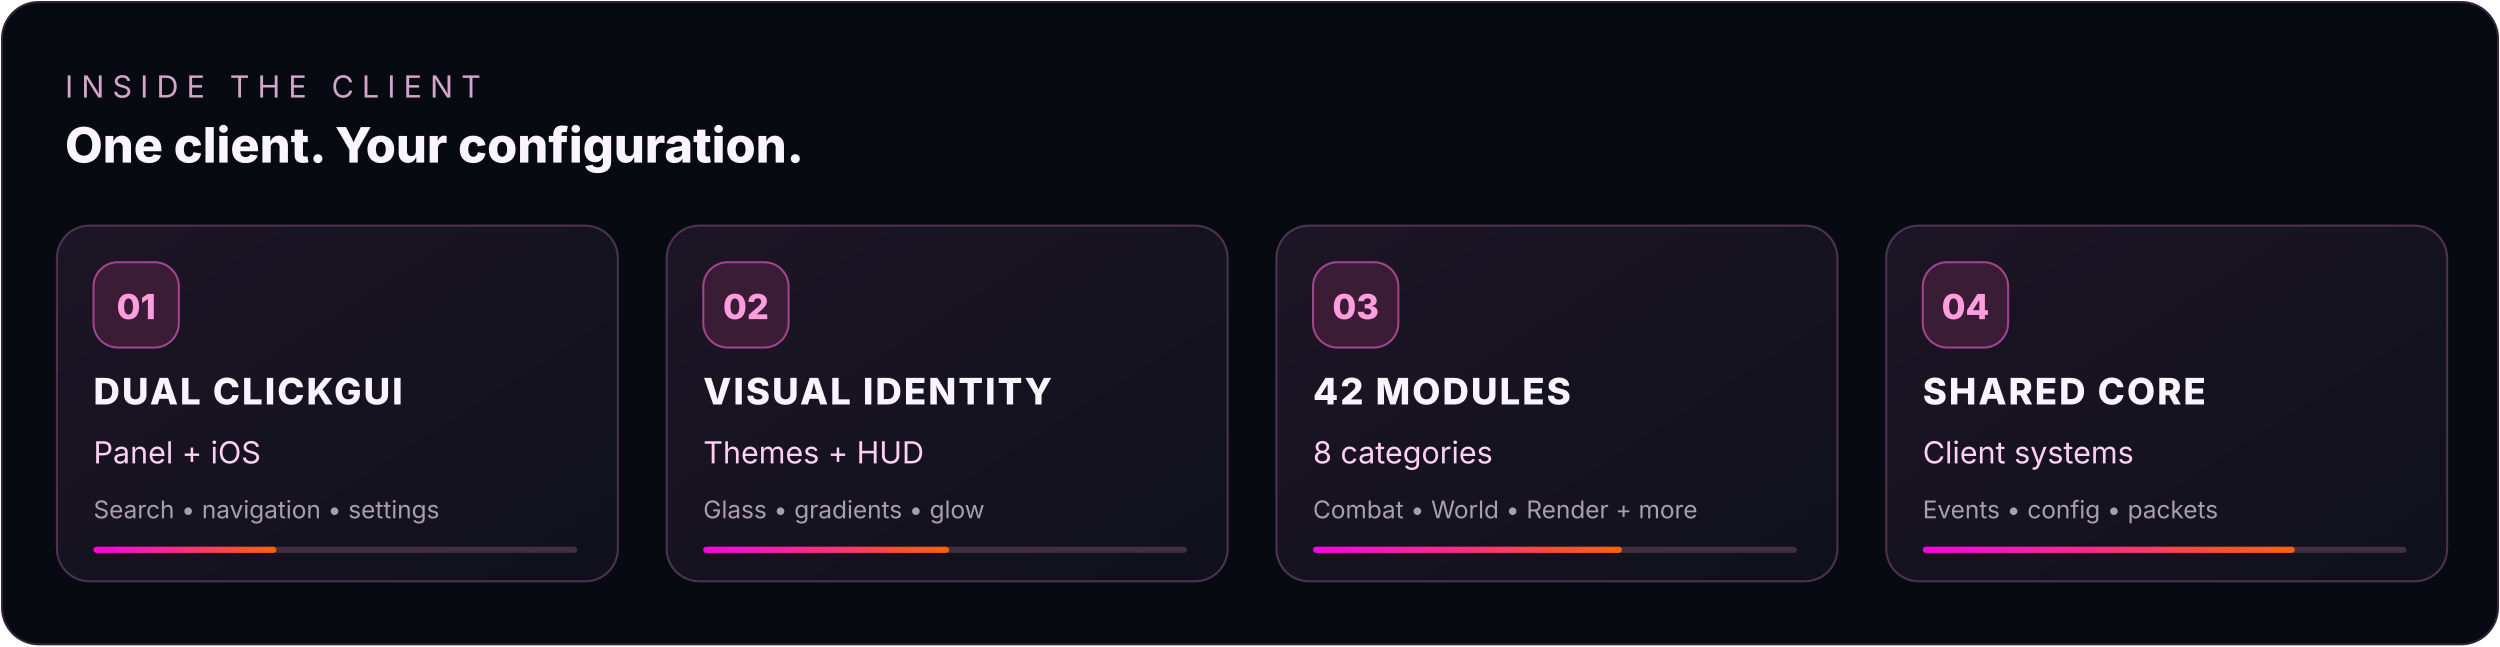
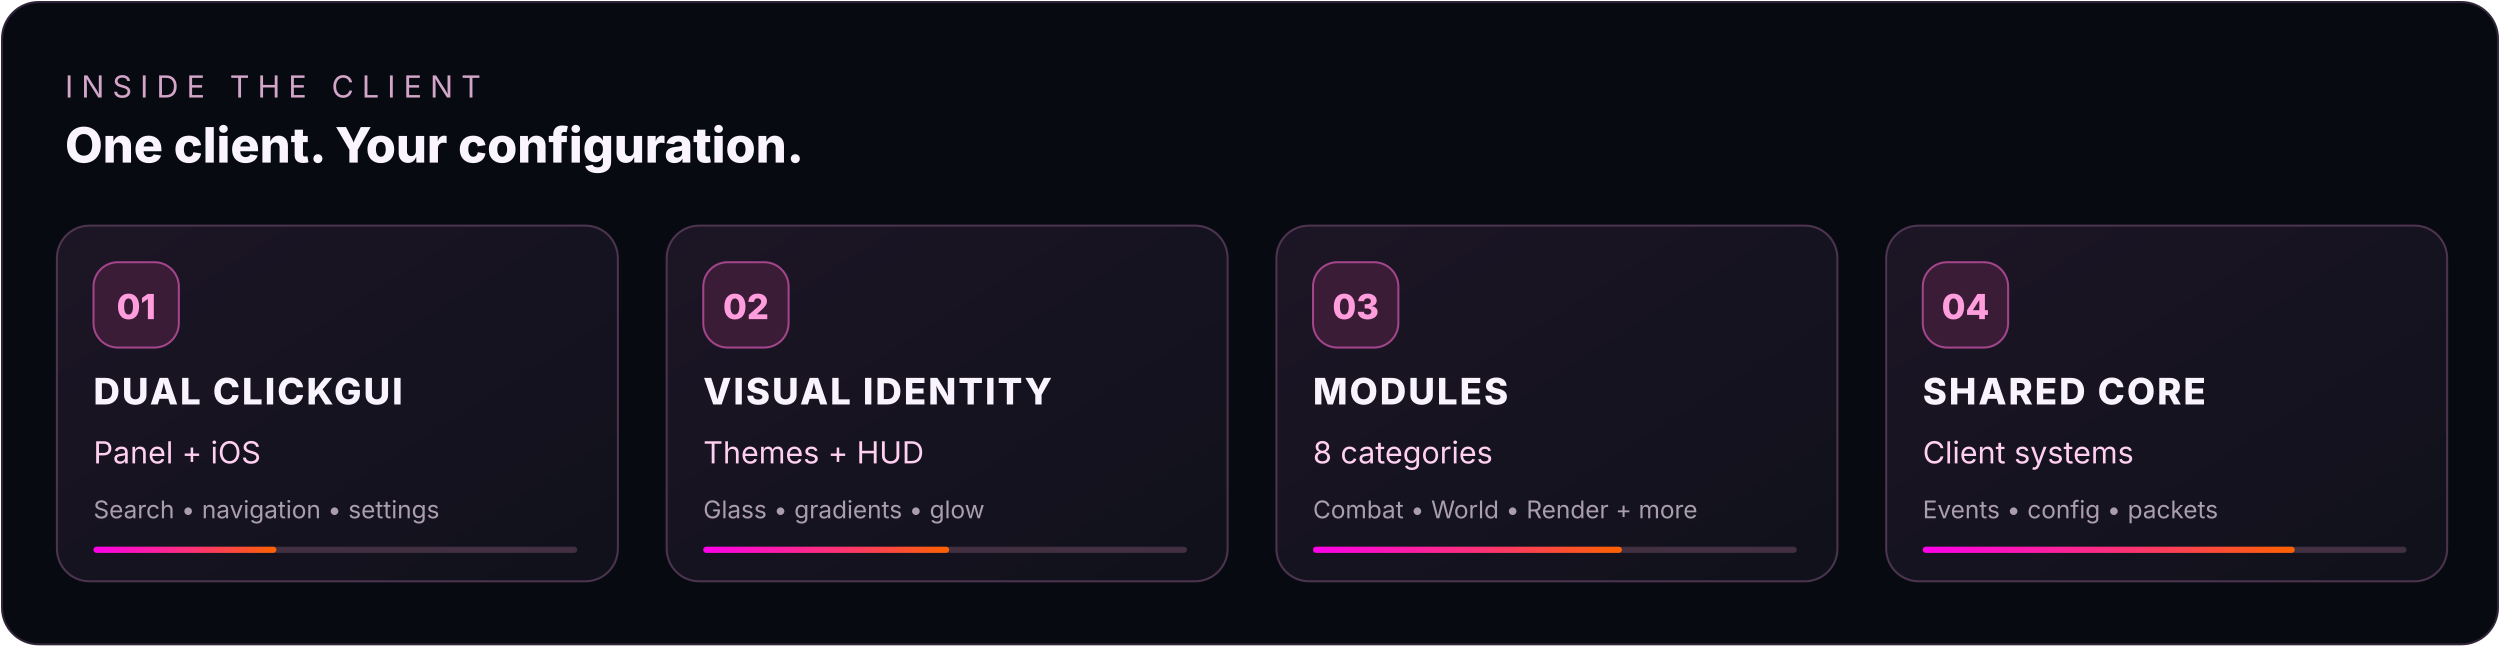
<svg xmlns="http://www.w3.org/2000/svg" viewBox="0 0 1230 318" role="img" aria-labelledby="t d">
  <defs>
    <linearGradient id="grad">
      <stop stop-color="#FF00EA" />
      <stop offset=".55" stop-color="#FF3275" />
      <stop offset="1" stop-color="#FF6200" />
    </linearGradient>
    <linearGradient id="bg" x1="0" y1="0" x2="1" y2="1">
      <stop stop-color="#1C1525" />
      <stop offset="1" stop-color="#10111B" />
    </linearGradient>
    <radialGradient id="halo">
      <stop stop-color="#EE299F" stop-opacity=".24" />
      <stop offset="1" stop-color="#EE299F" stop-opacity="0" />
    </radialGradient>
  </defs>
  <rect x="1" y="1" width="1228" height="316" rx="18" fill="#080A12" stroke="#302438" />
  <text x="32" y="48" font-family="Inter,Segoe UI,Arial,sans-serif" font-size="15" letter-spacing="4" fill="#D2A5C9">INSIDE THE CLIENT</text>
  <text x="32" y="80" font-family="Inter,Segoe UI,Arial,sans-serif" font-size="24" font-weight="800" fill="#F9F4FD">One client. Your configuration.</text>
  <g transform="translate(28,111)">
    <rect x="0" y="0" width="276" height="175" rx="16" fill="url(#bg)" stroke="#644364" stroke-opacity=".72" />
    <rect x="18" y="18" width="42" height="42" rx="12" fill="#3B1C37" stroke="#C954A9" stroke-opacity=".75" />
    <text x="39" y="46" text-anchor="middle" font-family="Inter,Segoe UI,Arial,sans-serif" font-size="17" font-weight="800" fill="#FF9DDD">01</text>
    <text x="18" y="88" font-family="Inter,Segoe UI,Arial,sans-serif" font-size="18" font-weight="800" letter-spacing="1" fill="#F9F3FD">DUAL CLICKGUI</text>
    <text x="18" y="117" font-family="Inter,Segoe UI,Arial,sans-serif" font-size="15" fill="#FFD0F2">Panel + iOS</text>
    <text x="18" y="144" font-family="Inter,Segoe UI,Arial,sans-serif" font-size="12" fill="#A99DAE">Search • navigation • settings</text>
    <rect x="18" y="158" width="238" height="3" rx="1.5" fill="#423042" />
    <rect x="18" y="158" width="90" height="3" rx="1.5" fill="url(#grad)" />
  </g>
  <g transform="translate(328,111)">
    <rect x="0" y="0" width="276" height="175" rx="16" fill="url(#bg)" stroke="#644364" stroke-opacity=".72" />
    <rect x="18" y="18" width="42" height="42" rx="12" fill="#3B1C37" stroke="#C954A9" stroke-opacity=".75" />
    <text x="39" y="46" text-anchor="middle" font-family="Inter,Segoe UI,Arial,sans-serif" font-size="17" font-weight="800" fill="#FF9DDD">02</text>
    <text x="18" y="88" font-family="Inter,Segoe UI,Arial,sans-serif" font-size="18" font-weight="800" letter-spacing="1" fill="#F9F3FD">VISUAL IDENTITY</text>
    <text x="18" y="117" font-family="Inter,Segoe UI,Arial,sans-serif" font-size="15" fill="#FFD0F2">Themes + HUD</text>
    <text x="18" y="144" font-family="Inter,Segoe UI,Arial,sans-serif" font-size="12" fill="#A99DAE">Glass • gradients • glow</text>
    <rect x="18" y="158" width="238" height="3" rx="1.5" fill="#423042" />
    <rect x="18" y="158" width="121" height="3" rx="1.5" fill="url(#grad)" />
  </g>
  <g transform="translate(628,111)">
    <rect x="0" y="0" width="276" height="175" rx="16" fill="url(#bg)" stroke="#644364" stroke-opacity=".72" />
    <rect x="18" y="18" width="42" height="42" rx="12" fill="#3B1C37" stroke="#C954A9" stroke-opacity=".75" />
    <text x="39" y="46" text-anchor="middle" font-family="Inter,Segoe UI,Arial,sans-serif" font-size="17" font-weight="800" fill="#FF9DDD">03</text>
-     <text x="18" y="88" font-family="Inter,Segoe UI,Arial,sans-serif" font-size="18" font-weight="800" letter-spacing="1" fill="#F9F3FD">42 MODULES</text>
+     <text x="18" y="88" font-family="Inter,Segoe UI,Arial,sans-serif" font-size="18" font-weight="800" letter-spacing="1" fill="#F9F3FD">MODULES</text>
    <text x="18" y="117" font-family="Inter,Segoe UI,Arial,sans-serif" font-size="15" fill="#FFD0F2">8 categories</text>
    <text x="18" y="144" font-family="Inter,Segoe UI,Arial,sans-serif" font-size="12" fill="#A99DAE">Combat • World • Render + more</text>
    <rect x="18" y="158" width="238" height="3" rx="1.5" fill="#423042" />
    <rect x="18" y="158" width="152" height="3" rx="1.5" fill="url(#grad)" />
  </g>
  <g transform="translate(928,111)">
    <rect x="0" y="0" width="276" height="175" rx="16" fill="url(#bg)" stroke="#644364" stroke-opacity=".72" />
    <rect x="18" y="18" width="42" height="42" rx="12" fill="#3B1C37" stroke="#C954A9" stroke-opacity=".75" />
    <text x="39" y="46" text-anchor="middle" font-family="Inter,Segoe UI,Arial,sans-serif" font-size="17" font-weight="800" fill="#FF9DDD">04</text>
    <text x="18" y="88" font-family="Inter,Segoe UI,Arial,sans-serif" font-size="18" font-weight="800" letter-spacing="1" fill="#F9F3FD">SHARED CORE</text>
    <text x="18" y="117" font-family="Inter,Segoe UI,Arial,sans-serif" font-size="15" fill="#FFD0F2">Client systems</text>
    <text x="18" y="144" font-family="Inter,Segoe UI,Arial,sans-serif" font-size="12" fill="#A99DAE">Events • config • packets</text>
    <rect x="18" y="158" width="238" height="3" rx="1.5" fill="#423042" />
    <rect x="18" y="158" width="183" height="3" rx="1.5" fill="url(#grad)" />
  </g>
</svg>
